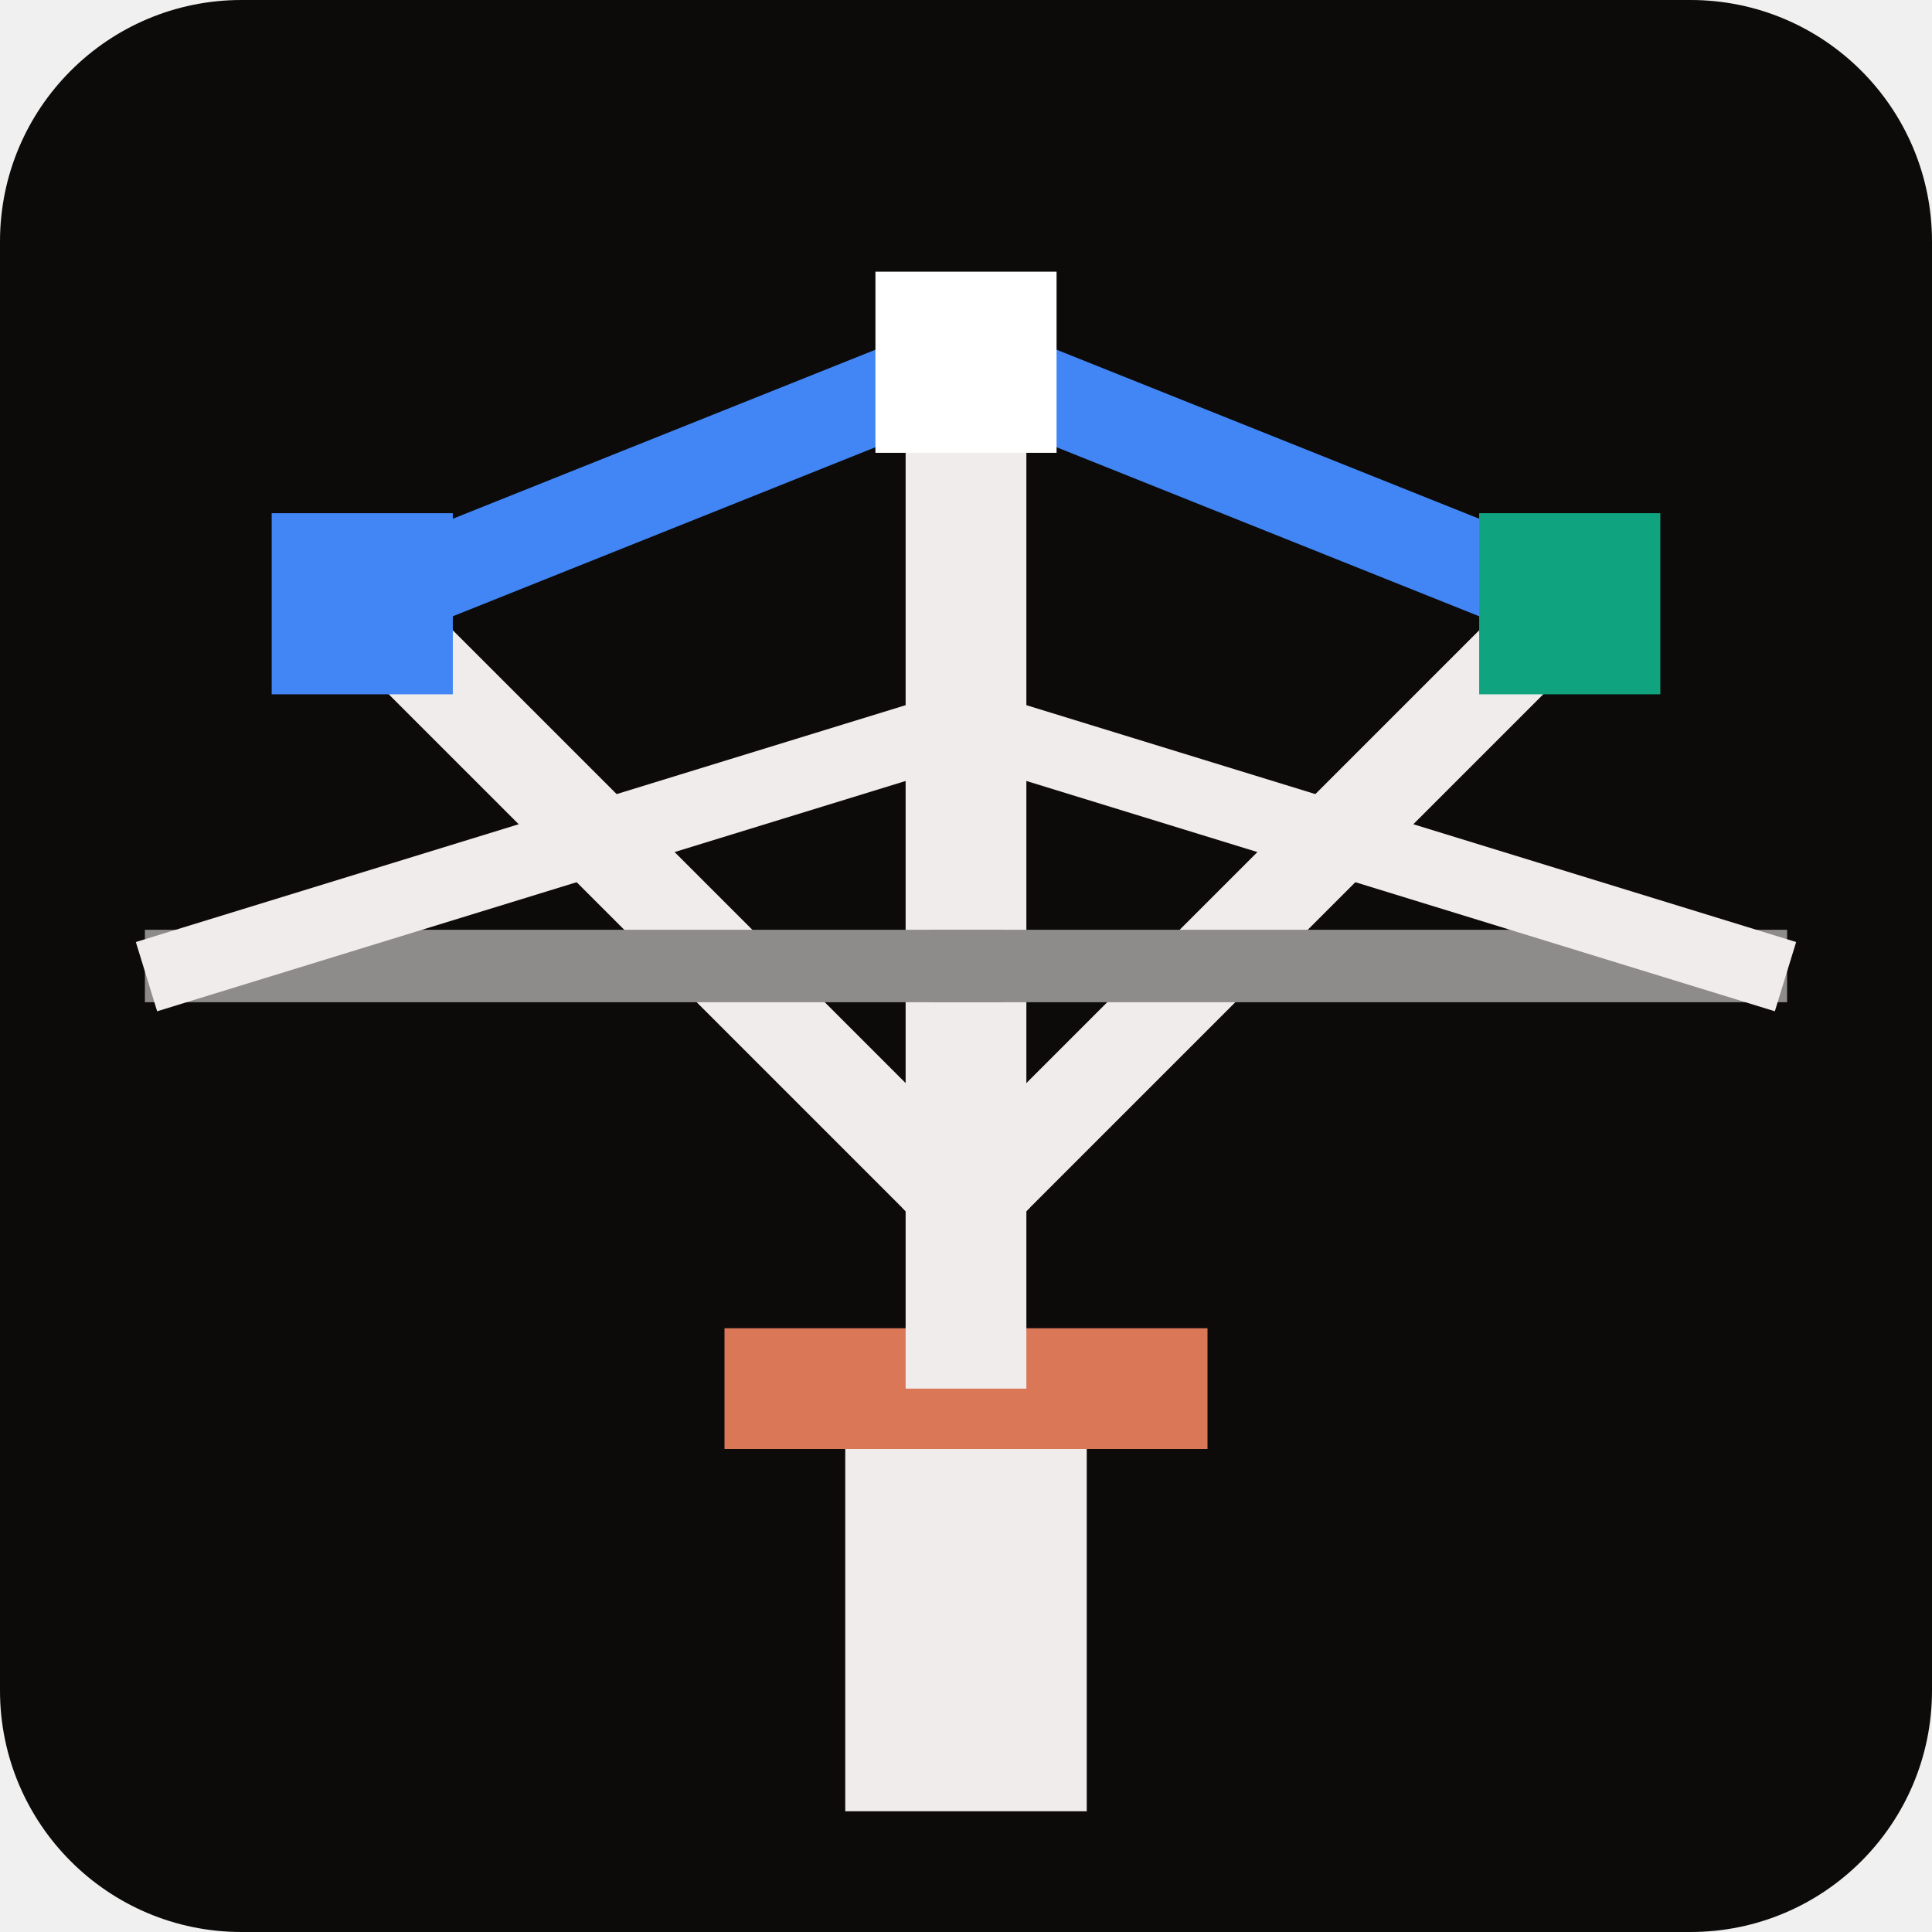
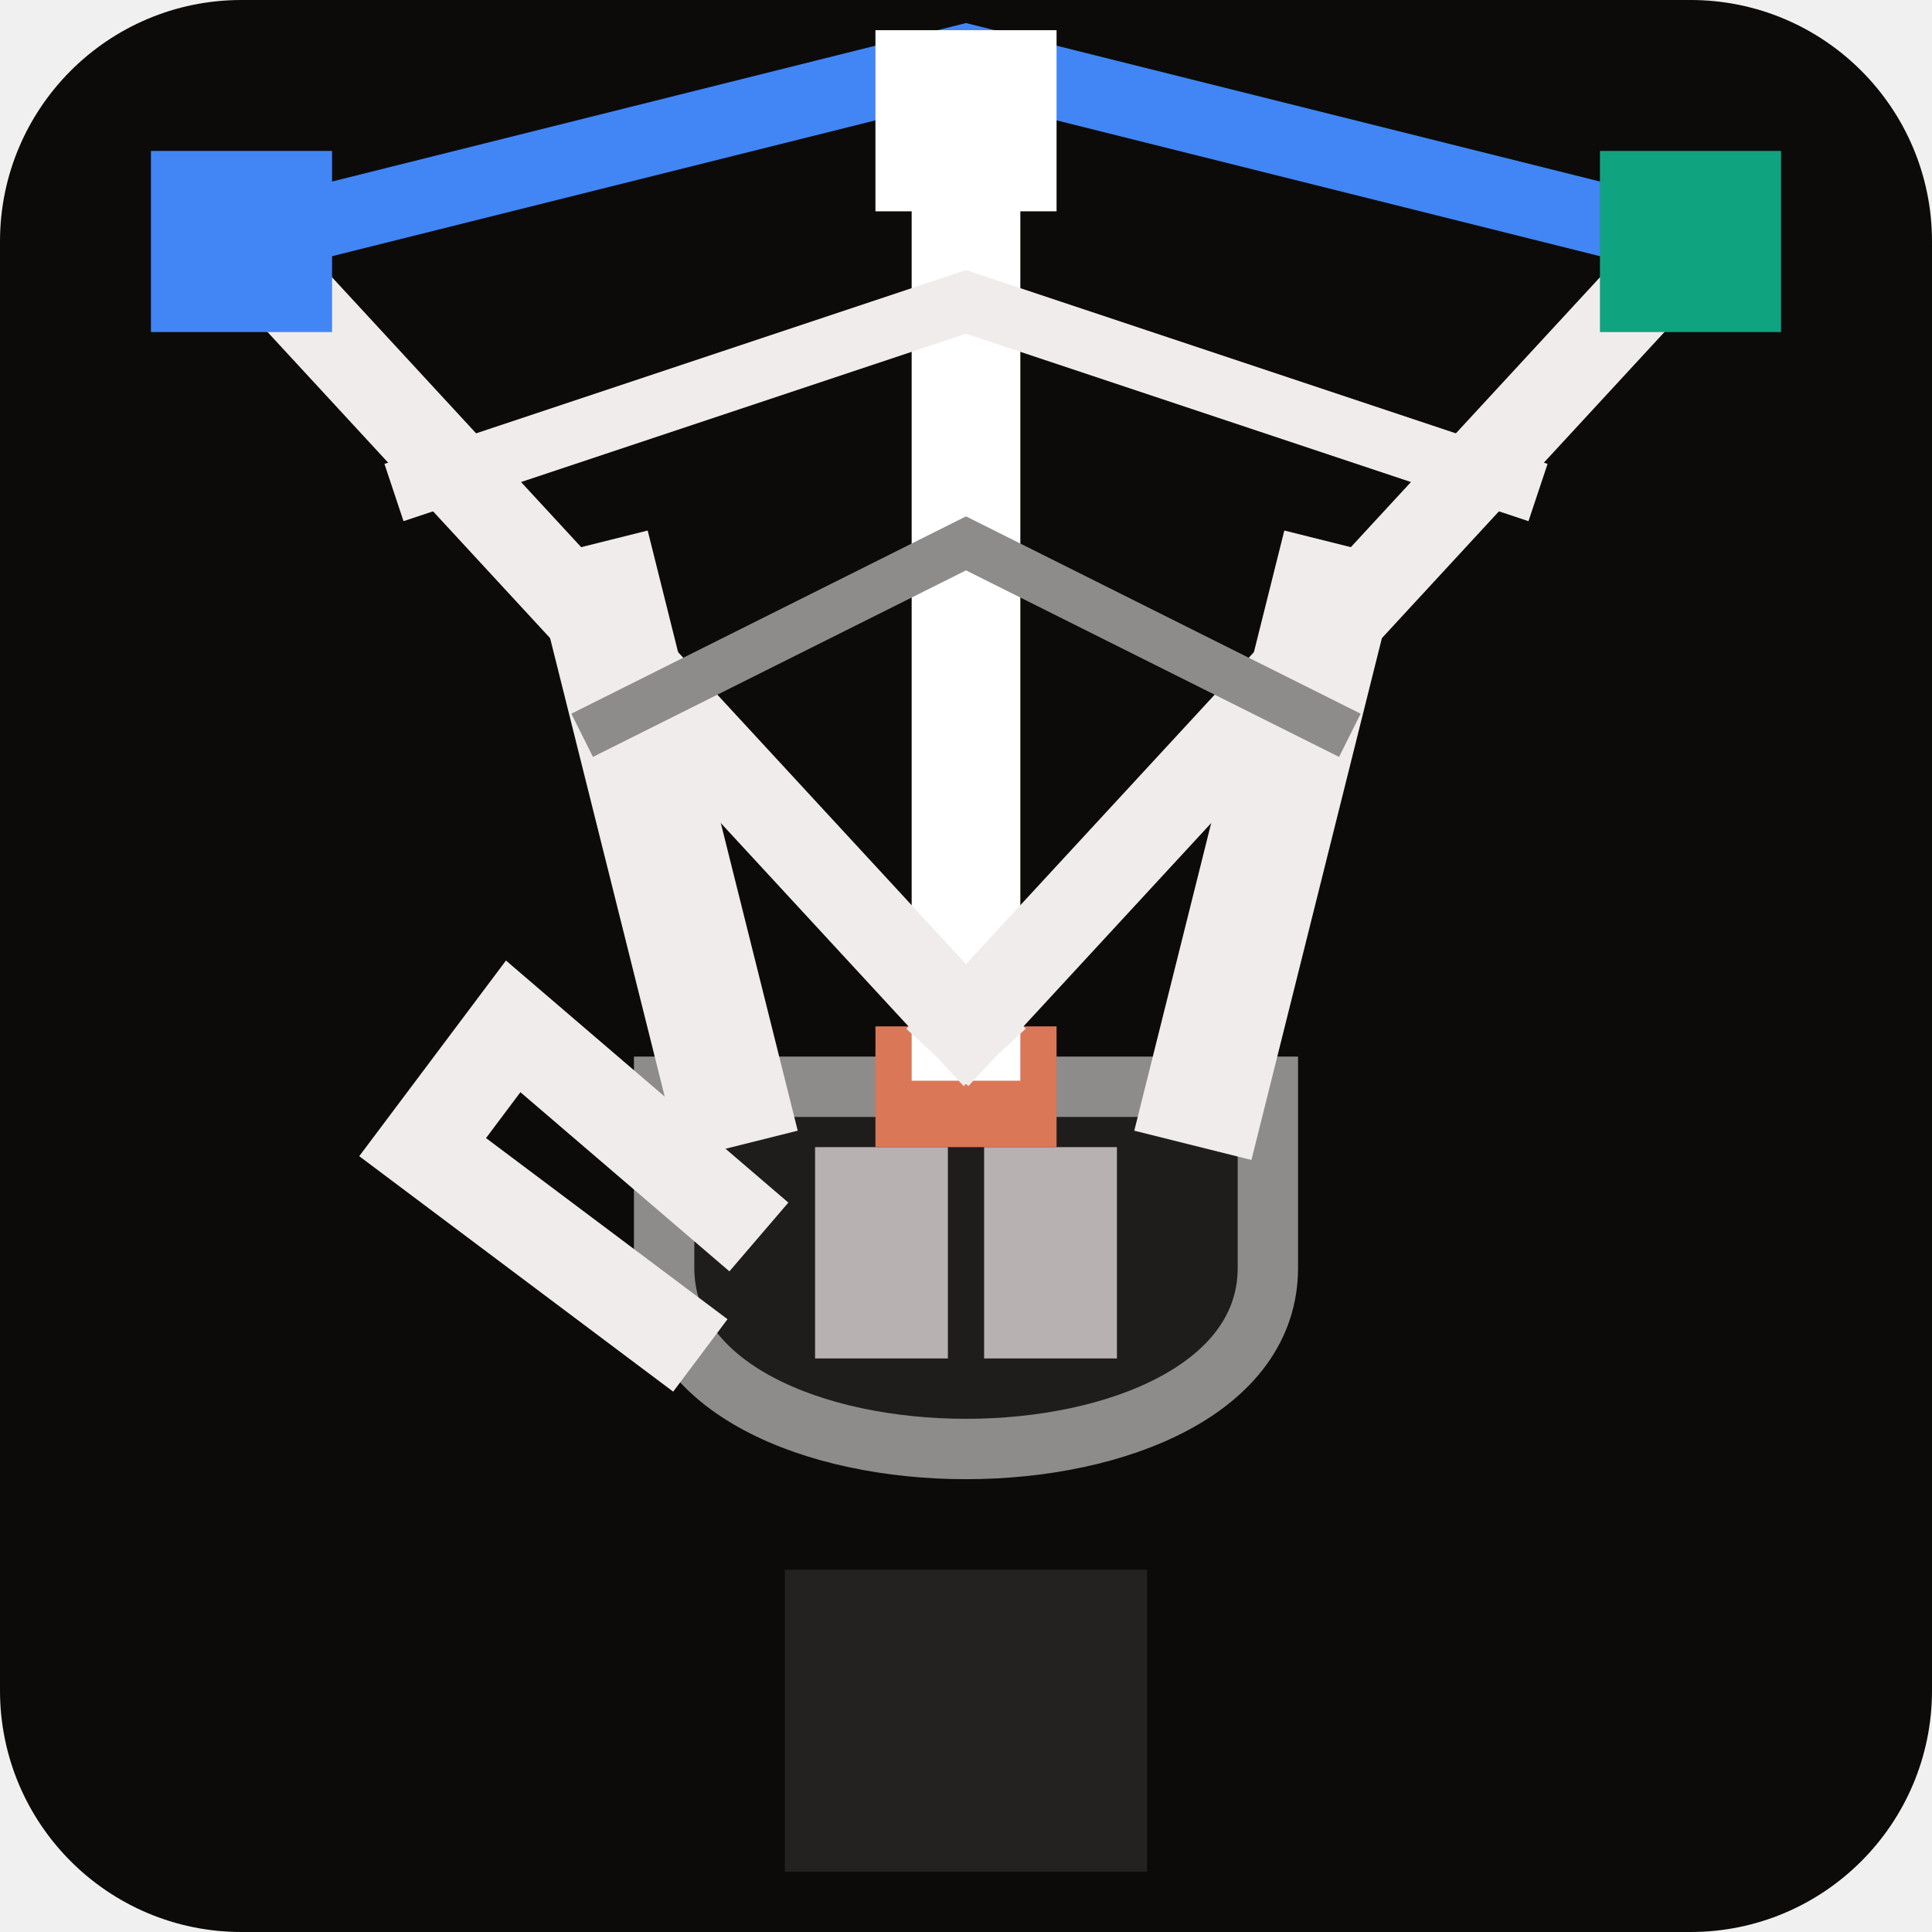
<svg xmlns="http://www.w3.org/2000/svg" width="32" height="32" viewBox="0 0 32 32" fill="none">
  <rect width="32" height="32" rx="4" fill="#0C0B0A" />
-   <rect x="14" y="24" width="4" height="6" fill="#F1ECEC" />
-   <rect x="12" y="22" width="8" height="2" fill="#D97757" />
-   <path d="M16 22L16 6" stroke="#F1ECEC" stroke-width="2" stroke-linecap="square" />
-   <path d="M16 20L6 10" stroke="#F1ECEC" stroke-width="1.5" stroke-linecap="square" />
-   <path d="M16 20L26 10" stroke="#F1ECEC" stroke-width="1.5" stroke-linecap="square" />
-   <path d="M16 16L3 16" stroke="#8E8B8B" stroke-width="1.2" stroke-linecap="square" />
-   <path d="M16 16L29 16" stroke="#8E8B8B" stroke-width="1.2" stroke-linecap="square" />
-   <path d="M6 10L16 6L26 10" stroke="#4285F4" stroke-width="1.5" stroke-linecap="square" fill="none" />
-   <path d="M3 16L16 12L29 16" stroke="#F1ECEC" stroke-width="1.2" stroke-linecap="square" fill="none" />
-   <rect x="14.5" y="4.5" width="3" height="3" fill="#FFFFFF" />
-   <rect x="4.5" y="8.5" width="3" height="3" fill="#4285F4" />
-   <rect x="24.5" y="8.5" width="3" height="3" fill="#10A37F" />
+   <rect x="13" y="26" width="6" height="5" fill="#242220" />
+   <path d="M11 21C11 25 21 25 21 21V18H11V21Z" fill="#1E1D1B" stroke="#8E8B8B" stroke-width="1" />
+   <path d="M11 22L7 19L8.5 17L12 20" stroke="#F1ECEC" stroke-width="1.5" stroke-linecap="square" />
+   <path d="M12 18L10 10" stroke="#F1ECEC" stroke-width="2" stroke-linecap="square" />
+   <rect x="13.5" y="19" width="2.2" height="3.5" fill="#B7B1B1" />
+   <rect x="16.3" y="19" width="2.2" height="3.5" fill="#B7B1B1" />
+   <rect x="14.5" y="17" width="3" height="2" fill="#D97757" />
+   <path d="M20 18L22 10" stroke="#F1ECEC" stroke-width="2" stroke-linecap="square" />
+   <path d="M16 17L16 2" stroke="#FFFFFF" stroke-width="1.8" stroke-linecap="square" />
+   <path d="M16 17L4 4" stroke="#F1ECEC" stroke-width="1.4" stroke-linecap="square" />
+   <path d="M16 17L28 4" stroke="#F1ECEC" stroke-width="1.4" stroke-linecap="square" />
+   <path d="M4 4L16 1L28 4" stroke="#4285F4" stroke-width="1.2" stroke-linecap="square" fill="none" />
+   <path d="M7 8L16 5L25 8" stroke="#F1ECEC" stroke-width="1.0" stroke-linecap="square" fill="none" />
+   <path d="M10 12L16 9L22 12" stroke="#8E8B8B" stroke-width="0.8" stroke-linecap="square" fill="none" />
+   <rect x="14.5" y="0.5" width="3" height="3" fill="#FFFFFF" />
+   <rect x="2.5" y="2.5" width="3" height="3" fill="#4285F4" />
+   <rect x="26.5" y="2.5" width="3" height="3" fill="#10A37F" />
</svg>
